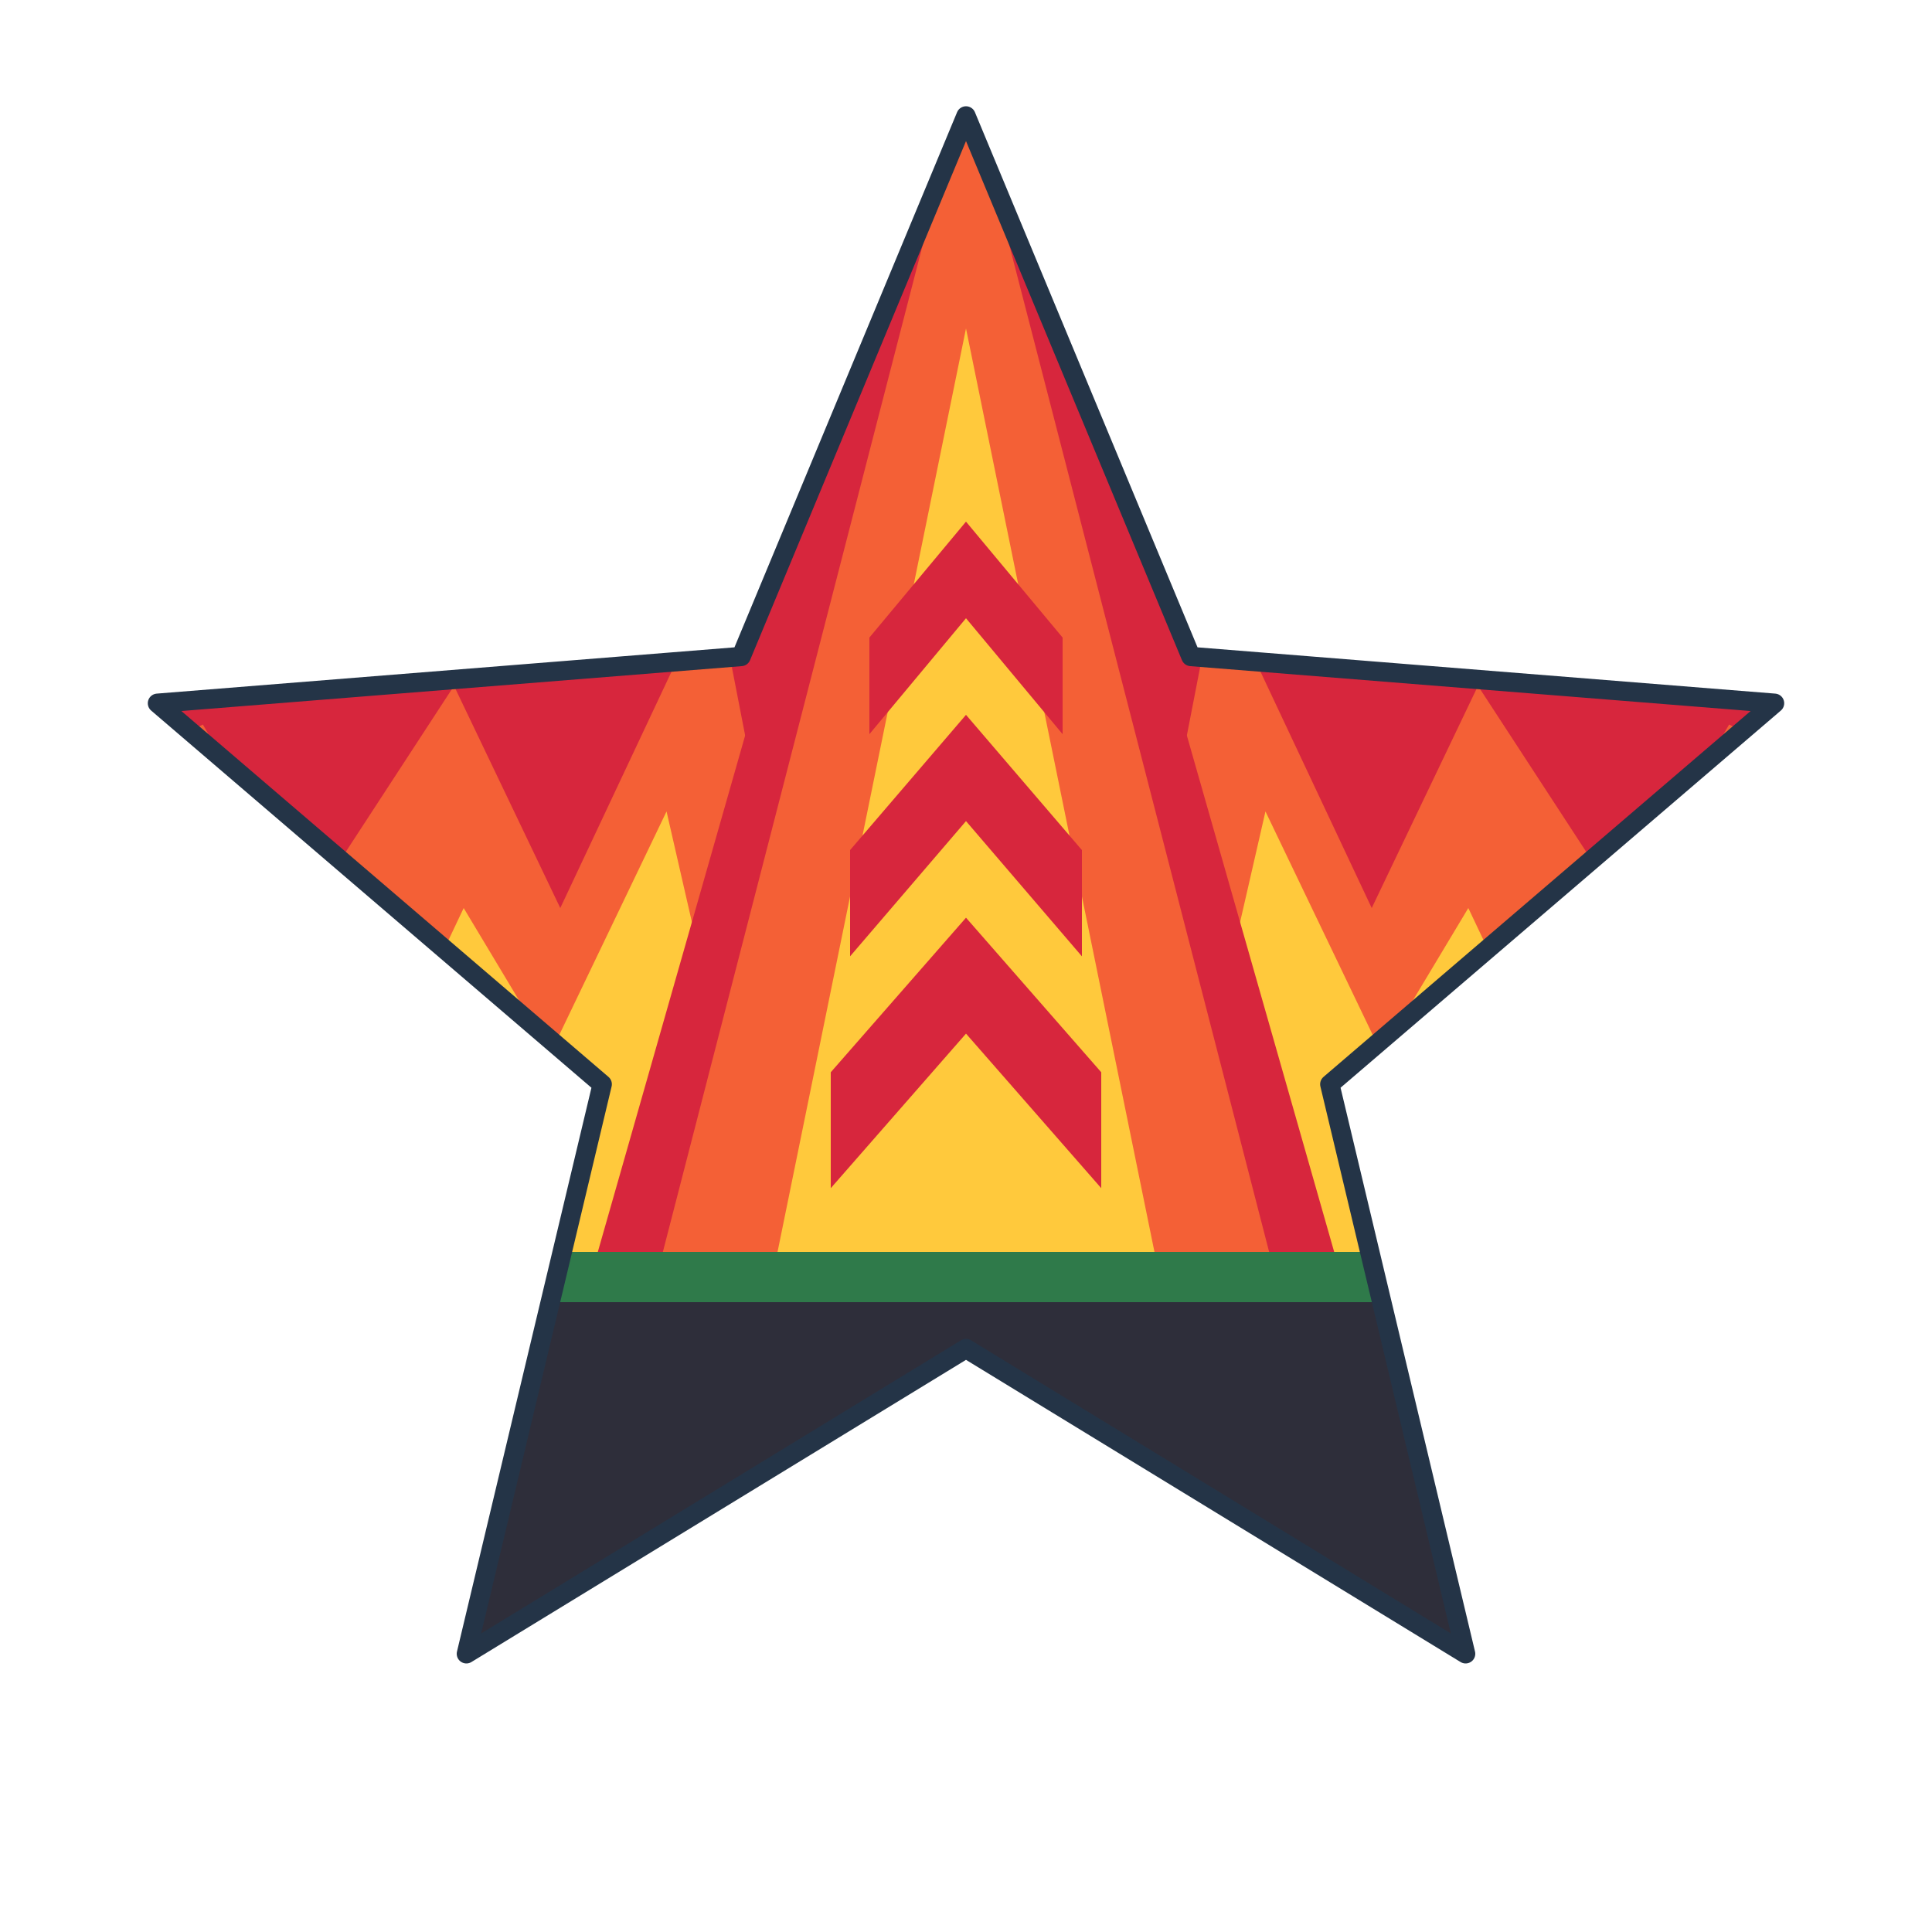
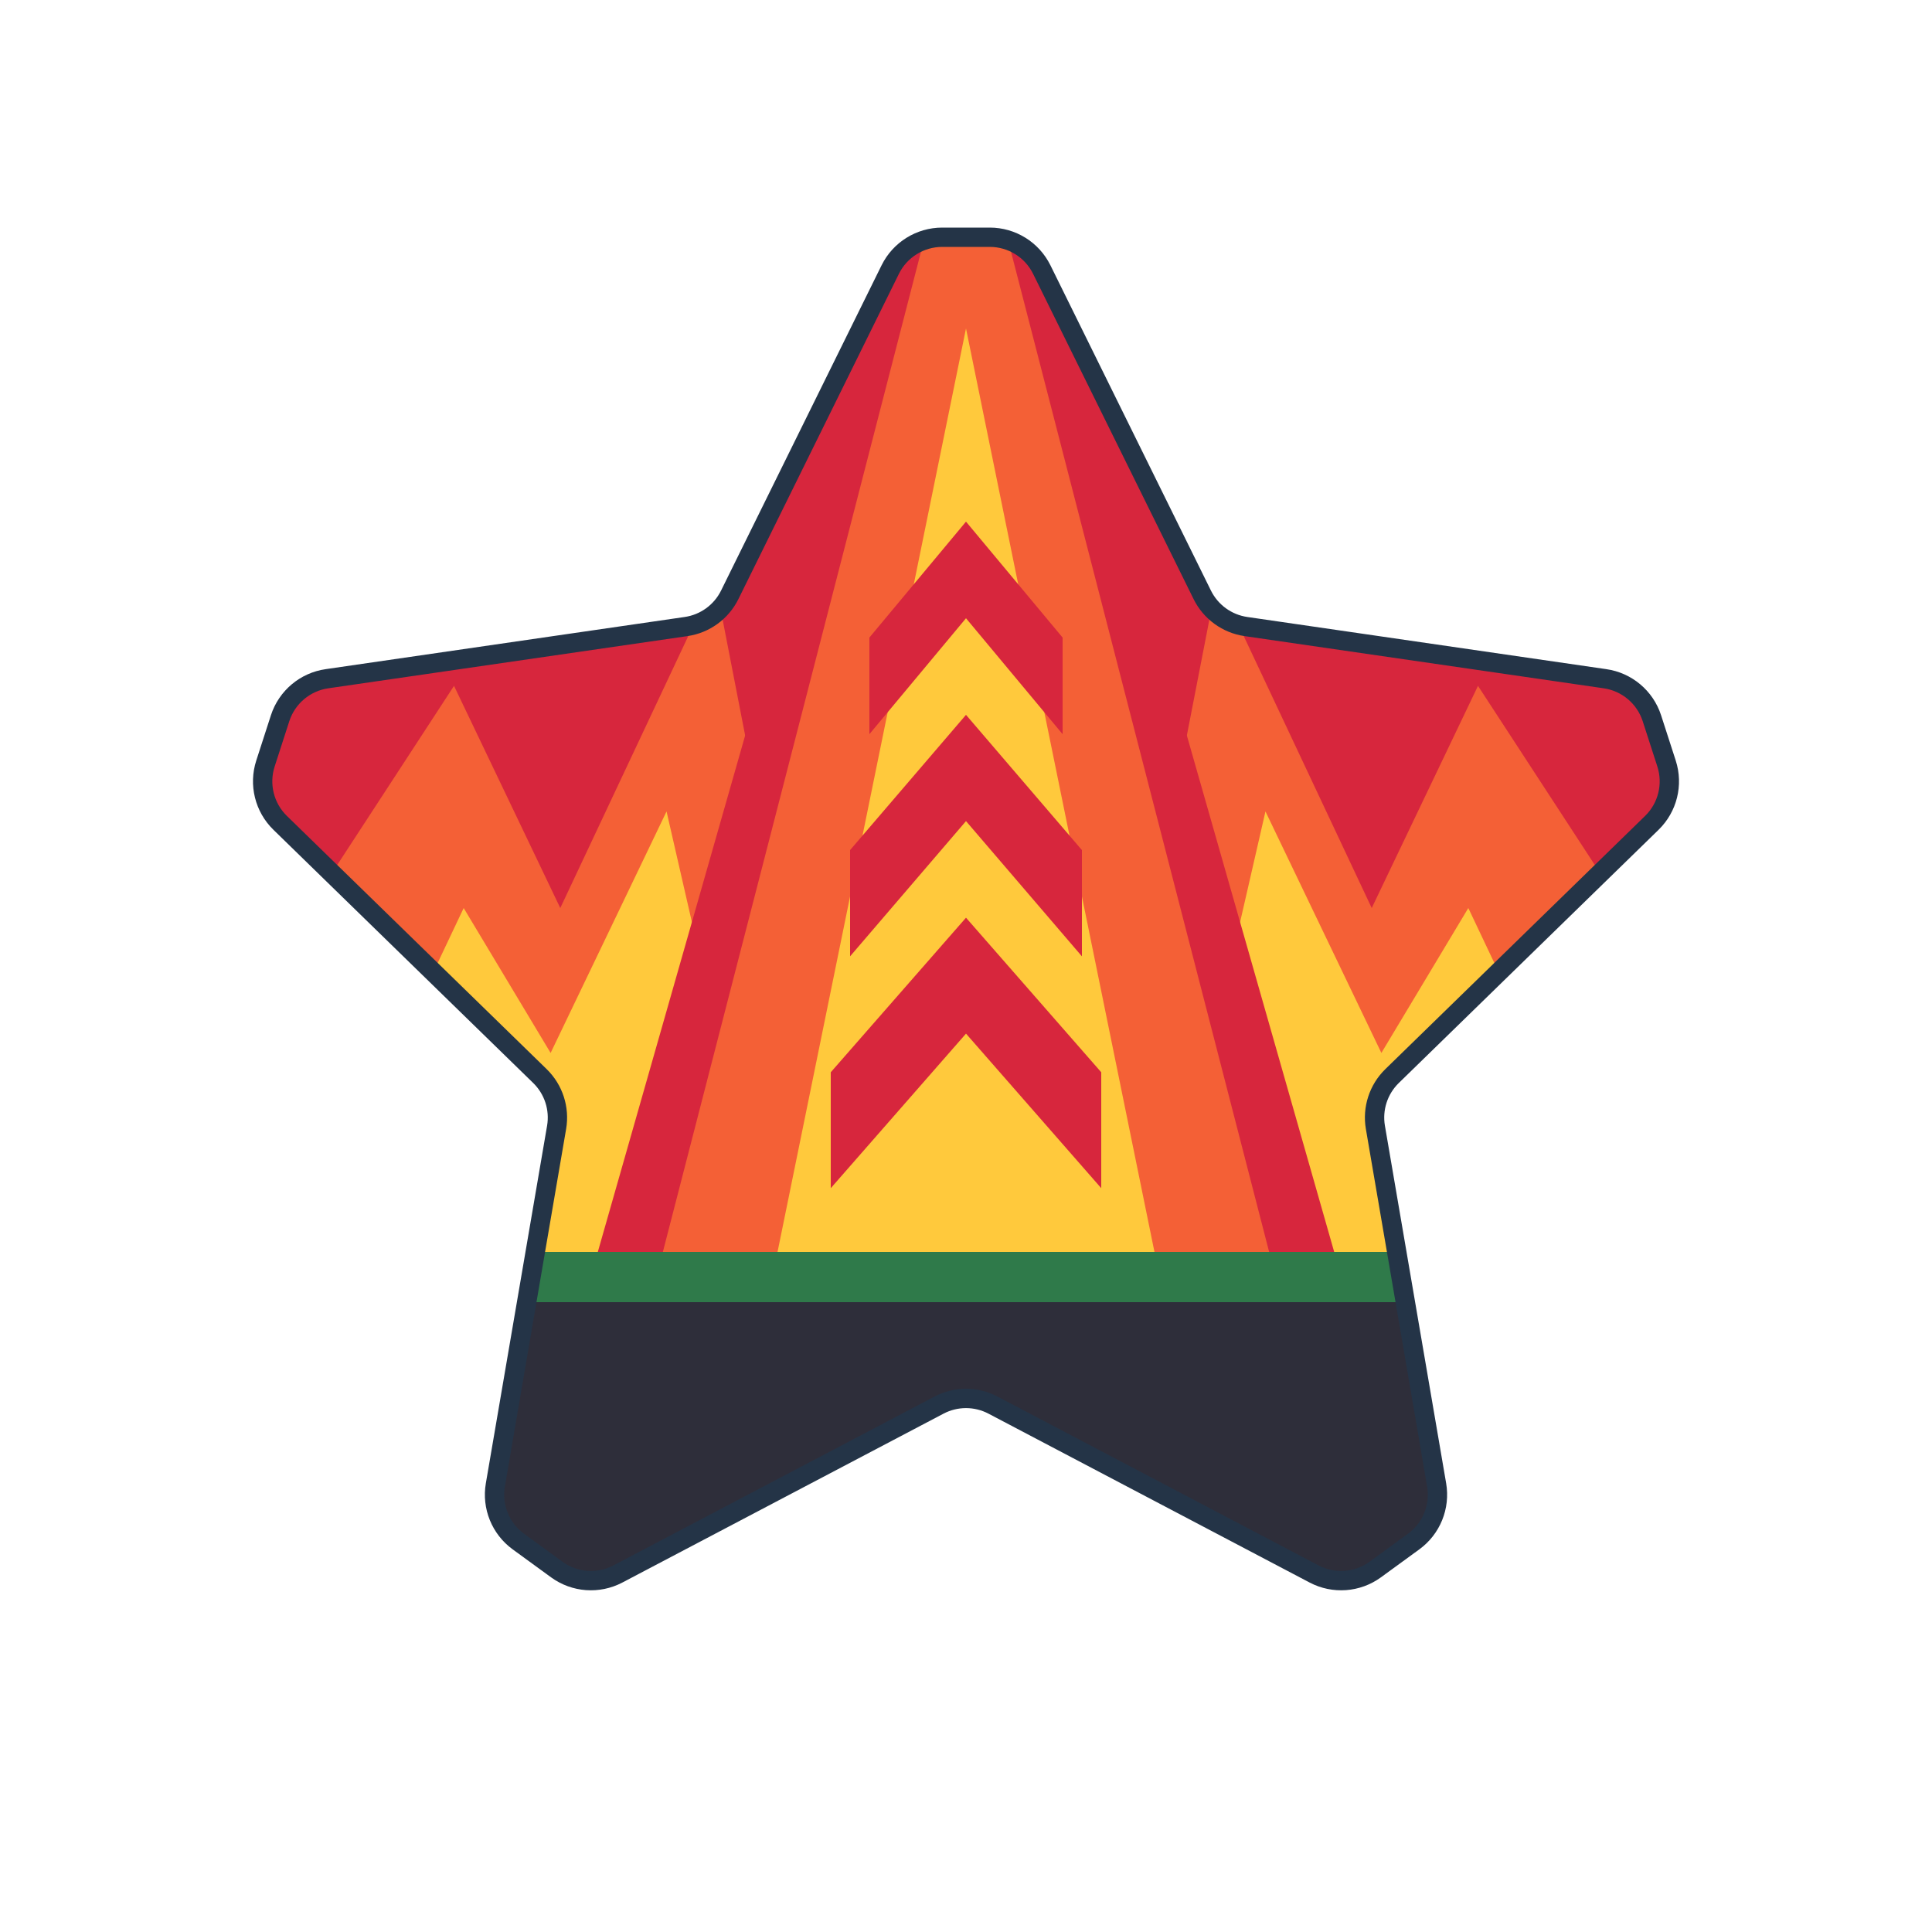
<svg xmlns="http://www.w3.org/2000/svg" viewBox="0 0 1000 1000" role="img" aria-labelledby="quick-response-abstract-title">
  <defs>
    <clipPath id="quick-response-abstract-clip">
-       <polygon points="500,60 616.4,339.8 918.5,364 688.3,561.2 758.6,856 500,698 241.4,856 311.7,561.2 81.5,364 383.6,339.8" />
+       <path d="M460.8,139.5 A30,30 0 0 1 487.7,122.8 L512.3,122.8 A30,30 0 0 1 539.2,139.5 L622.3,307.9 A30,30 0 0 0 644.9,324.3 L830.7,351.3 A30,30 0 0 1 855,371.7 L862.6,395.2 A30,30 0 0 1 855,425.9 L720.5,557 A30,30 0 0 0 711.9,583.5 L743.6,768.6 A30,30 0 0 1 731.7,797.9 L711.8,812.4 A30,30 0 0 1 680.2,814.7 L514,727.3 A30,30 0 0 0 486,727.3 L319.8,814.7 A30,30 0 0 1 288.2,812.4 L268.3,797.9 A30,30 0 0 1 256.4,768.6 L288.1,583.5 A30,30 0 0 0 279.5,557 L145,425.9 A30,30 0 0 1 137.4,395.2 L145,371.7 A30,30 0 0 1 169.3,351.3 L355.1,324.3 A30,30 0 0 0 377.7,307.9 Z" />
    </clipPath>
  </defs>
  <g clip-path="url(#quick-response-abstract-clip)">
    <rect x="0" y="0" width="1000" height="1000" fill="#D7263D" />
    <polygon points="0,660 0,430 105,375 160,470 235,355 290,470 370,300 440,660" fill="#F46036" />
    <polygon points="1000,660 1000,430 895,375 840,470 765,355 710,470 630,300 560,660" fill="#F46036" />
    <polygon points="150,660 240,470 285,545 345,420 400,660" fill="#FFC93C" />
    <polygon points="850,660 760,470 715,545 655,420 600,660" fill="#FFC93C" />
    <polygon points="306,660 694,660 500,-20" fill="#D7263D" />
    <polygon points="340,660 660,660 500,40" fill="#F46036" />
    <polygon points="400,660 600,660 500,170" fill="#FFC93C" />
    <polygon points="450,330 500,270 550,330 550,380 500,320 450,380" fill="#D7263D" />
    <polygon points="440,440 500,370 560,440 560,495 500,425 440,495" fill="#D7263D" />
    <polygon points="430,555 500,475 570,555 570,615 500,535 430,615" fill="#D7263D" />
    <rect x="0" y="648" width="1000" height="26" fill="#2F7A4A" />
    <rect x="0" y="674" width="1000" height="400" fill="#2E2E3A" />
  </g>
-   <polygon points="500,60 616.4,339.8 918.5,364 688.3,561.2 758.6,856 500,698 241.4,856 311.7,561.2 81.5,364 383.6,339.8" fill="none" stroke="#243447" stroke-width="10" stroke-linejoin="round" />
+   <path d="M460.8,139.5 A30,30 0 0 1 487.7,122.8 L512.3,122.8 A30,30 0 0 1 539.2,139.5 L622.3,307.9 A30,30 0 0 0 644.9,324.3 L830.7,351.3 A30,30 0 0 1 855,371.7 L862.6,395.2 A30,30 0 0 1 855,425.9 L720.5,557 A30,30 0 0 0 711.9,583.5 L743.6,768.6 A30,30 0 0 1 731.7,797.9 L711.8,812.4 A30,30 0 0 1 680.2,814.7 L514,727.3 A30,30 0 0 0 486,727.3 L319.8,814.7 A30,30 0 0 1 288.2,812.4 L268.3,797.9 A30,30 0 0 1 256.4,768.6 L288.1,583.5 A30,30 0 0 0 279.5,557 L145,425.9 A30,30 0 0 1 137.4,395.2 L145,371.7 A30,30 0 0 1 169.3,351.3 L355.1,324.3 A30,30 0 0 0 377.7,307.9 Z" fill="none" stroke="#243447" stroke-width="10" stroke-linejoin="round" />
</svg>
